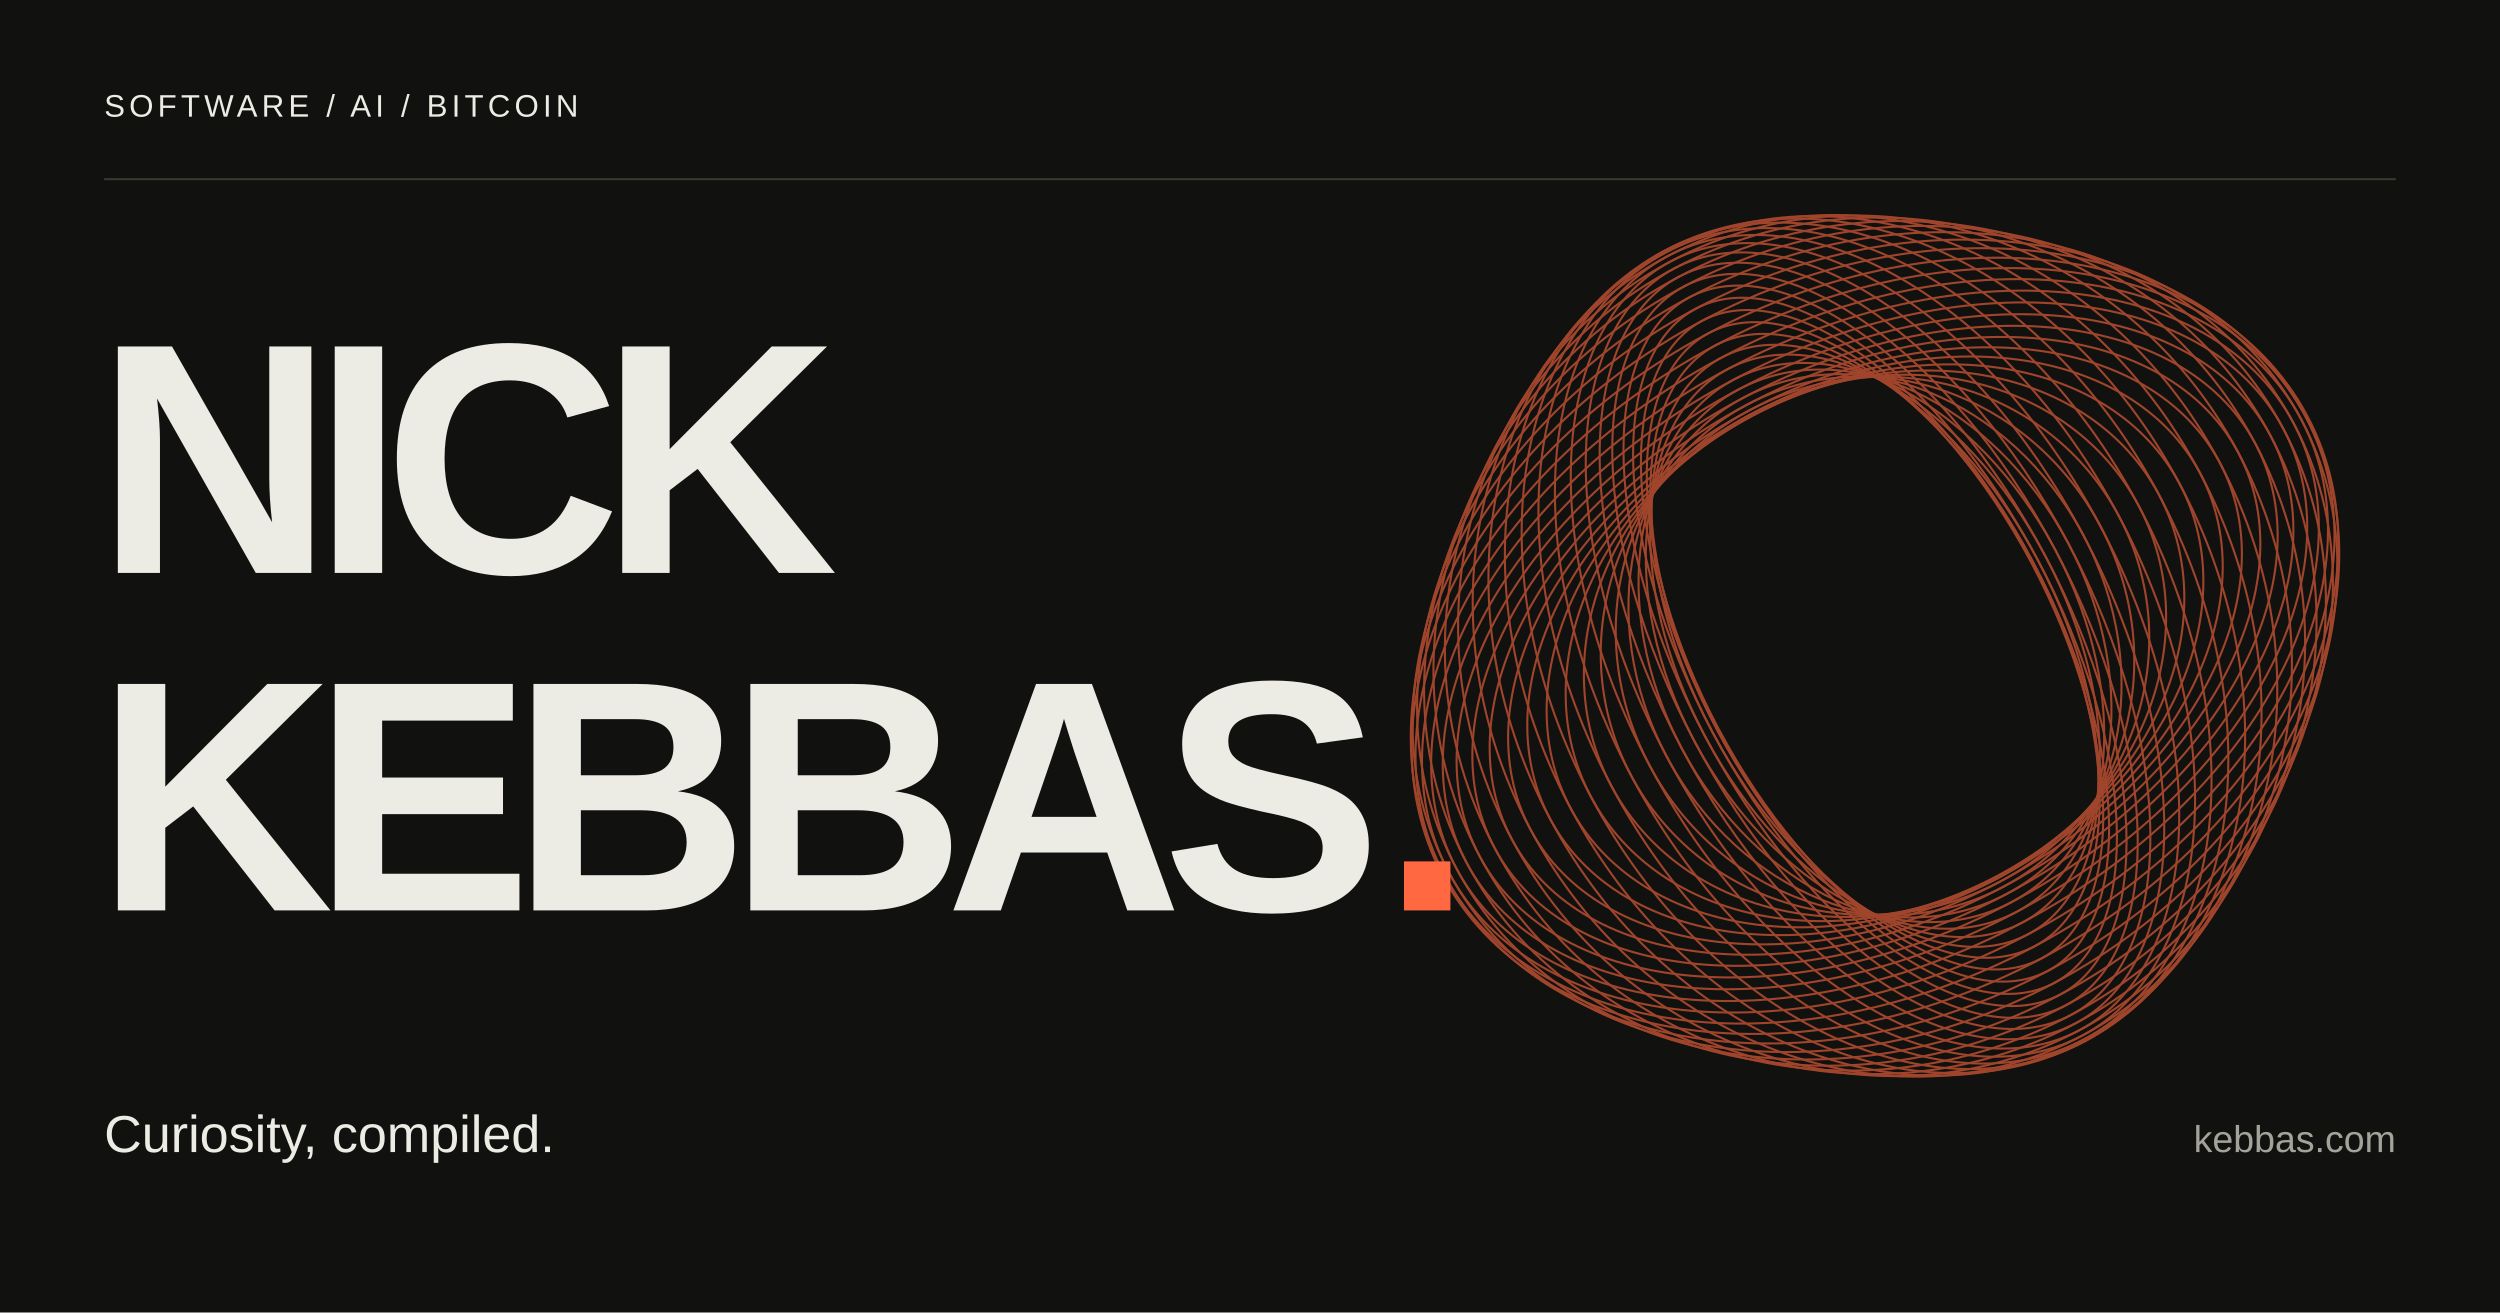
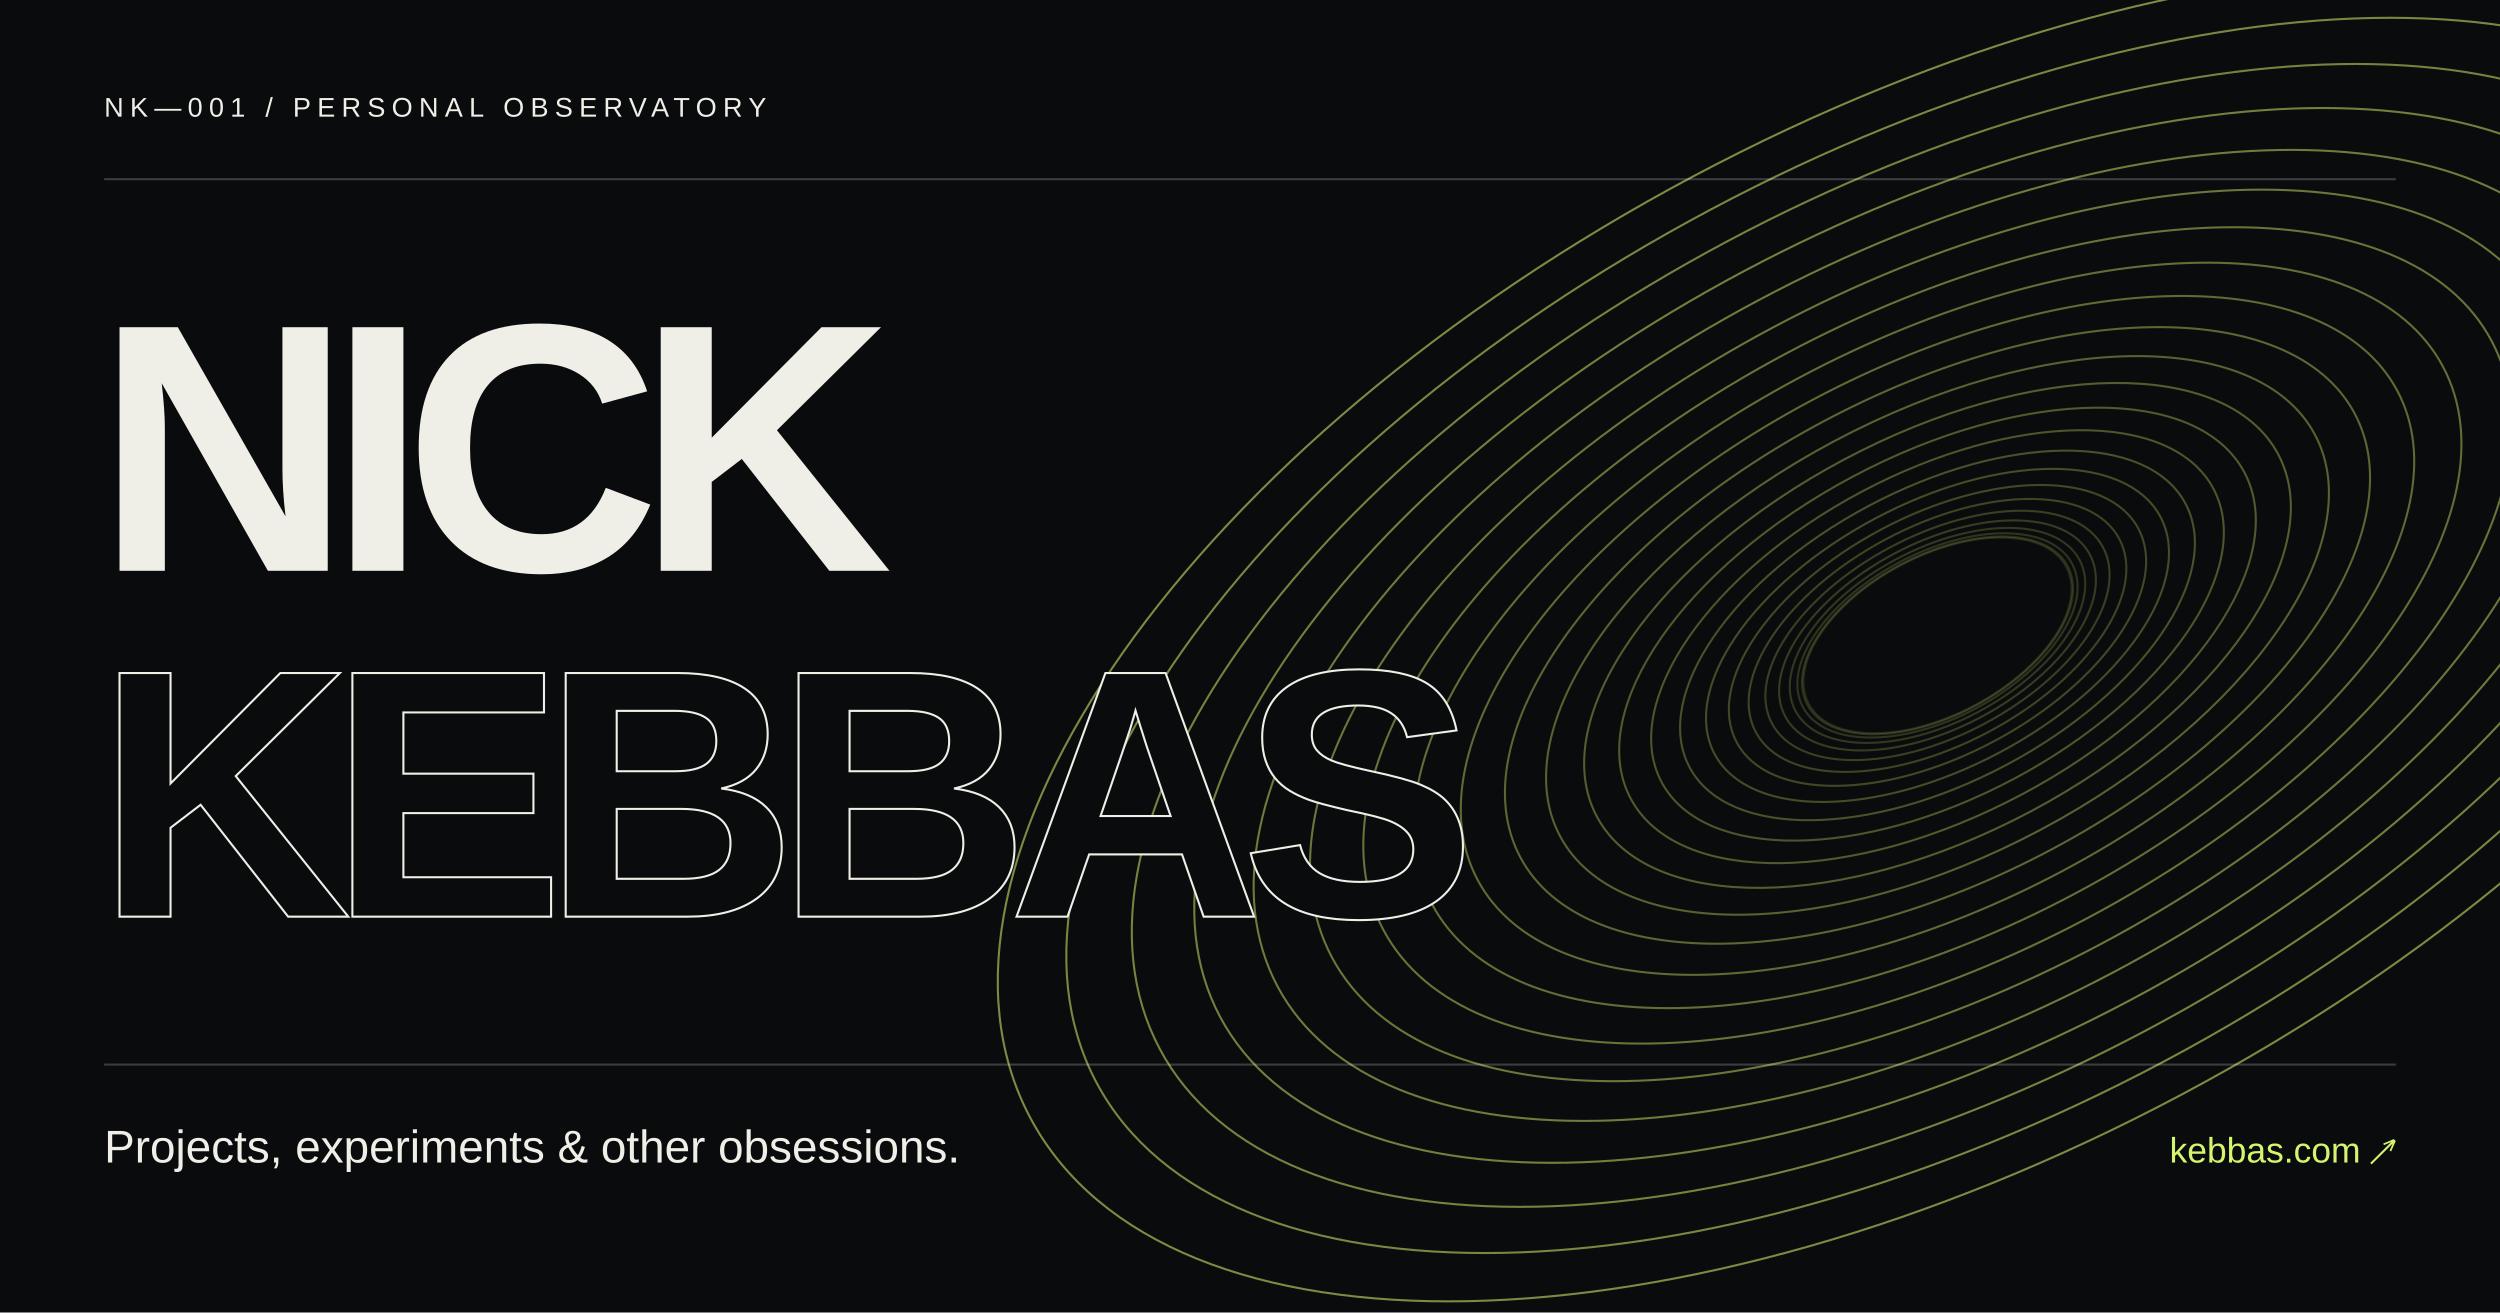
<svg xmlns="http://www.w3.org/2000/svg" width="1200" height="630">
-   <rect width="1200" height="630" fill="#11110f" />
-   <g stroke="#ff6840" stroke-width="1" fill="none" opacity=".6">
-     <ellipse cx="900" cy="310" rx="235" ry="170" transform="rotate(-28 900 310)" />
-     <ellipse cx="900" cy="310" rx="234.162" ry="176.707" transform="rotate(-28 900 310)" />
-     <ellipse cx="900" cy="310" rx="231.668" ry="183.264" transform="rotate(-28 900 310)" />
-     <ellipse cx="900" cy="310" rx="227.573" ry="189.525" transform="rotate(-28 900 310)" />
-     <ellipse cx="900" cy="310" rx="221.968" ry="195.349" transform="rotate(-28 900 310)" />
-     <ellipse cx="900" cy="310" rx="214.979" ry="200.608" transform="rotate(-28 900 310)" />
-     <ellipse cx="900" cy="310" rx="206.762" ry="205.182" transform="rotate(-28 900 310)" />
-     <ellipse cx="900" cy="310" rx="197.5" ry="208.971" transform="rotate(-28 900 310)" />
-     <ellipse cx="900" cy="310" rx="187.401" ry="211.889" transform="rotate(-28 900 310)" />
-     <ellipse cx="900" cy="310" rx="176.689" ry="213.872" transform="rotate(-28 900 310)" />
-     <ellipse cx="900" cy="310" rx="165.605" ry="214.874" transform="rotate(-28 900 310)" />
-     <ellipse cx="900" cy="310" rx="154.395" ry="214.874" transform="rotate(-28 900 310)" />
-     <ellipse cx="900" cy="310" rx="143.311" ry="213.872" transform="rotate(-28 900 310)" />
-     <ellipse cx="900" cy="310" rx="132.599" ry="211.889" transform="rotate(-28 900 310)" />
-     <ellipse cx="900" cy="310" rx="122.5" ry="208.971" transform="rotate(-28 900 310)" />
-     <ellipse cx="900" cy="310" rx="113.238" ry="205.182" transform="rotate(-28 900 310)" />
-     <ellipse cx="900" cy="310" rx="105.021" ry="200.608" transform="rotate(-28 900 310)" />
-     <ellipse cx="900" cy="310" rx="98.032" ry="195.349" transform="rotate(-28 900 310)" />
-     <ellipse cx="900" cy="310" rx="92.427" ry="189.525" transform="rotate(-28 900 310)" />
-     <ellipse cx="900" cy="310" rx="88.332" ry="183.264" transform="rotate(-28 900 310)" />
-     <ellipse cx="900" cy="310" rx="85.838" ry="176.707" transform="rotate(-28 900 310)" />
-     <ellipse cx="900" cy="310" rx="85" ry="170" transform="rotate(-28 900 310)" />
-     <ellipse cx="900" cy="310" rx="85.838" ry="163.293" transform="rotate(-28 900 310)" />
-     <ellipse cx="900" cy="310" rx="88.332" ry="156.736" transform="rotate(-28 900 310)" />
-     <ellipse cx="900" cy="310" rx="92.427" ry="150.475" transform="rotate(-28 900 310)" />
-     <ellipse cx="900" cy="310" rx="98.032" ry="144.651" transform="rotate(-28 900 310)" />
-     <ellipse cx="900" cy="310" rx="105.021" ry="139.392" transform="rotate(-28 900 310)" />
-     <ellipse cx="900" cy="310" rx="113.238" ry="134.818" transform="rotate(-28 900 310)" />
-     <ellipse cx="900" cy="310" rx="122.5" ry="131.029" transform="rotate(-28 900 310)" />
-     <ellipse cx="900" cy="310" rx="132.599" ry="128.111" transform="rotate(-28 900 310)" />
-     <ellipse cx="900" cy="310" rx="143.311" ry="126.128" transform="rotate(-28 900 310)" />
-     <ellipse cx="900" cy="310" rx="154.395" ry="125.126" transform="rotate(-28 900 310)" />
-     <ellipse cx="900" cy="310" rx="165.605" ry="125.126" transform="rotate(-28 900 310)" />
-     <ellipse cx="900" cy="310" rx="176.689" ry="126.128" transform="rotate(-28 900 310)" />
-     <ellipse cx="900" cy="310" rx="187.401" ry="128.111" transform="rotate(-28 900 310)" />
-     <ellipse cx="900" cy="310" rx="197.5" ry="131.029" transform="rotate(-28 900 310)" />
-     <ellipse cx="900" cy="310" rx="206.762" ry="134.818" transform="rotate(-28 900 310)" />
-     <ellipse cx="900" cy="310" rx="214.979" ry="139.392" transform="rotate(-28 900 310)" />
-     <ellipse cx="900" cy="310" rx="221.968" ry="144.651" transform="rotate(-28 900 310)" />
-     <ellipse cx="900" cy="310" rx="227.573" ry="150.475" transform="rotate(-28 900 310)" />
-     <ellipse cx="900" cy="310" rx="231.668" ry="156.736" transform="rotate(-28 900 310)" />
-     <ellipse cx="900" cy="310" rx="234.162" ry="163.293" transform="rotate(-28 900 310)" />
+   <rect width="1200" height="630" fill="#0a0b0d" />
+   <g stroke="#d5f56e" stroke-width="1" fill="none">
+     <ellipse cx="930" cy="305" rx="70" ry="38" transform="rotate(-28 930 305)" opacity="0.14" />
+     <ellipse cx="930" cy="305" rx="70.8" ry="38.4" transform="rotate(-28 930 305)" opacity="0.158" />
+     <ellipse cx="930" cy="305" rx="73.2" ry="39.6" transform="rotate(-28 930 305)" opacity="0.176" />
+     <ellipse cx="930" cy="305" rx="77.2" ry="41.6" transform="rotate(-28 930 305)" opacity="0.194" />
+     <ellipse cx="930" cy="305" rx="82.8" ry="44.4" transform="rotate(-28 930 305)" opacity="0.212" />
+     <ellipse cx="930" cy="305" rx="90" ry="48" transform="rotate(-28 930 305)" opacity="0.23" />
+     <ellipse cx="930" cy="305" rx="98.8" ry="52.4" transform="rotate(-28 930 305)" opacity="0.248" />
+     <ellipse cx="930" cy="305" rx="109.2" ry="57.6" transform="rotate(-28 930 305)" opacity="0.266" />
+     <ellipse cx="930" cy="305" rx="121.2" ry="63.6" transform="rotate(-28 930 305)" opacity="0.284" />
+     <ellipse cx="930" cy="305" rx="134.8" ry="70.4" transform="rotate(-28 930 305)" opacity="0.302" />
+     <ellipse cx="930" cy="305" rx="150" ry="78" transform="rotate(-28 930 305)" opacity="0.32" />
+     <ellipse cx="930" cy="305" rx="166.8" ry="86.4" transform="rotate(-28 930 305)" opacity="0.338" />
+     <ellipse cx="930" cy="305" rx="185.2" ry="95.6" transform="rotate(-28 930 305)" opacity="0.356" />
+     <ellipse cx="930" cy="305" rx="205.2" ry="105.6" transform="rotate(-28 930 305)" opacity="0.374" />
+     <ellipse cx="930" cy="305" rx="226.8" ry="116.4" transform="rotate(-28 930 305)" opacity="0.392" />
+     <ellipse cx="930" cy="305" rx="250" ry="128" transform="rotate(-28 930 305)" opacity="0.41" />
+     <ellipse cx="930" cy="305" rx="274.8" ry="140.4" transform="rotate(-28 930 305)" opacity="0.428" />
+     <ellipse cx="930" cy="305" rx="301.2" ry="153.6" transform="rotate(-28 930 305)" opacity="0.446" />
+     <ellipse cx="930" cy="305" rx="329.2" ry="167.6" transform="rotate(-28 930 305)" opacity="0.464" />
+     <ellipse cx="930" cy="305" rx="358.8" ry="182.4" transform="rotate(-28 930 305)" opacity="0.482" />
+     <ellipse cx="930" cy="305" rx="390" ry="198" transform="rotate(-28 930 305)" opacity="0.5" />
+     <ellipse cx="930" cy="305" rx="422.8" ry="214.4" transform="rotate(-28 930 305)" opacity="0.518" />
+     <ellipse cx="930" cy="305" rx="457.2" ry="231.6" transform="rotate(-28 930 305)" opacity="0.536" />
+     <ellipse cx="930" cy="305" rx="493.2" ry="249.6" transform="rotate(-28 930 305)" opacity="0.554" />
  </g>
-   <path d="M50 86H1150" stroke="#393931" />
-   <g fill="#ecebe4" font-family="Arial,Helvetica,sans-serif">
-     <text x="50" y="56" font-size="15" letter-spacing="2">SOFTWARE / AI / BITCOIN</text>
-     <text x="46" y="275" font-size="158" font-weight="900" letter-spacing="-10">NICK</text>
-     <text x="46" y="437" font-size="158" font-weight="900" letter-spacing="-10">KEBBAS<tspan fill="#ff6840">.</tspan>
-     </text>
-     <text x="50" y="553" font-size="25">Curiosity, compiled.</text>
-     <text x="1150" y="553" text-anchor="end" font-size="18" fill="#a3a39a">kebbas.com</text>
+   <path d="M50 86H1150M50 511H1150" stroke="#ffffff33" />
+   <g fill="#efeee7" font-family="Arial,Helvetica,sans-serif">
+     <text x="50" y="56" font-size="13" letter-spacing="3">NK—001 / PERSONAL OBSERVATORY</text>
+     <text x="46" y="274" font-size="170" font-weight="900" letter-spacing="-11">NICK</text>
+     <text x="46" y="440" font-size="170" font-weight="900" letter-spacing="-11" fill="#0a0b0d" stroke="#efeee7" stroke-width="1">KEBBAS</text>
+     <text x="50" y="558" font-size="22">Projects, experiments &amp; other obsessions.</text>
+     <text x="1150" y="558" text-anchor="end" font-size="17" fill="#d5f56e">kebbas.com ↗</text>
  </g>
</svg>
